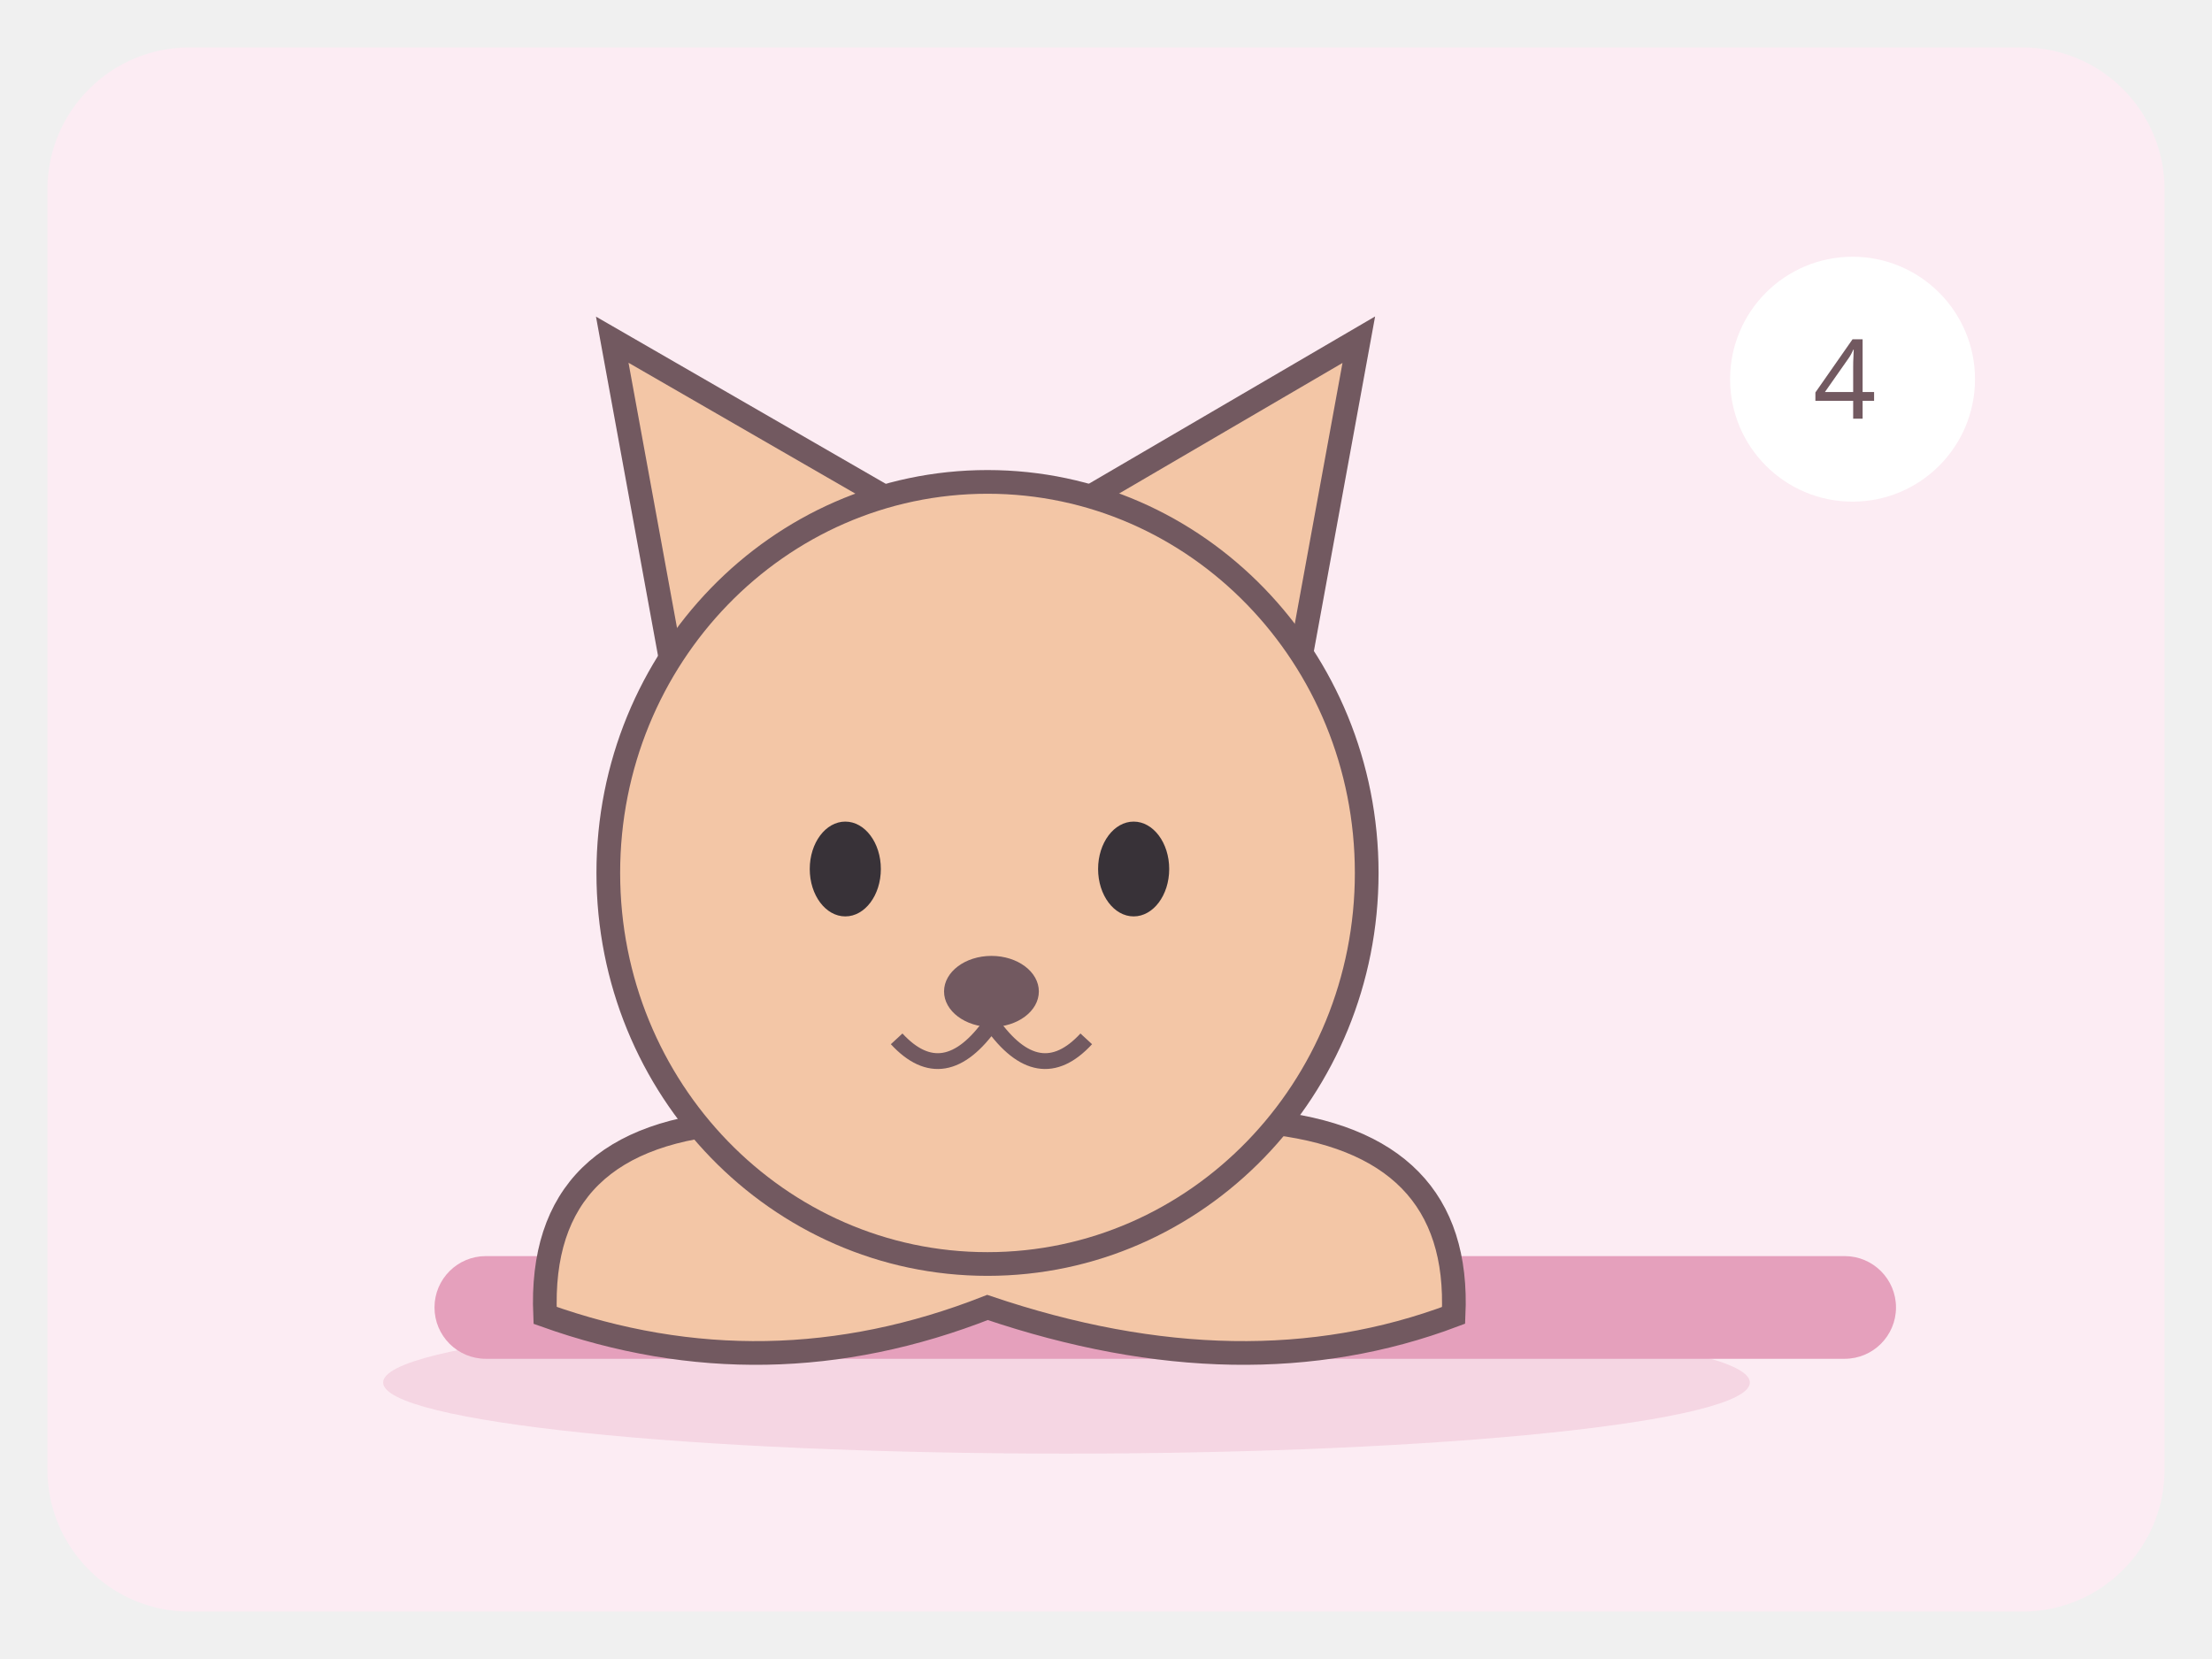
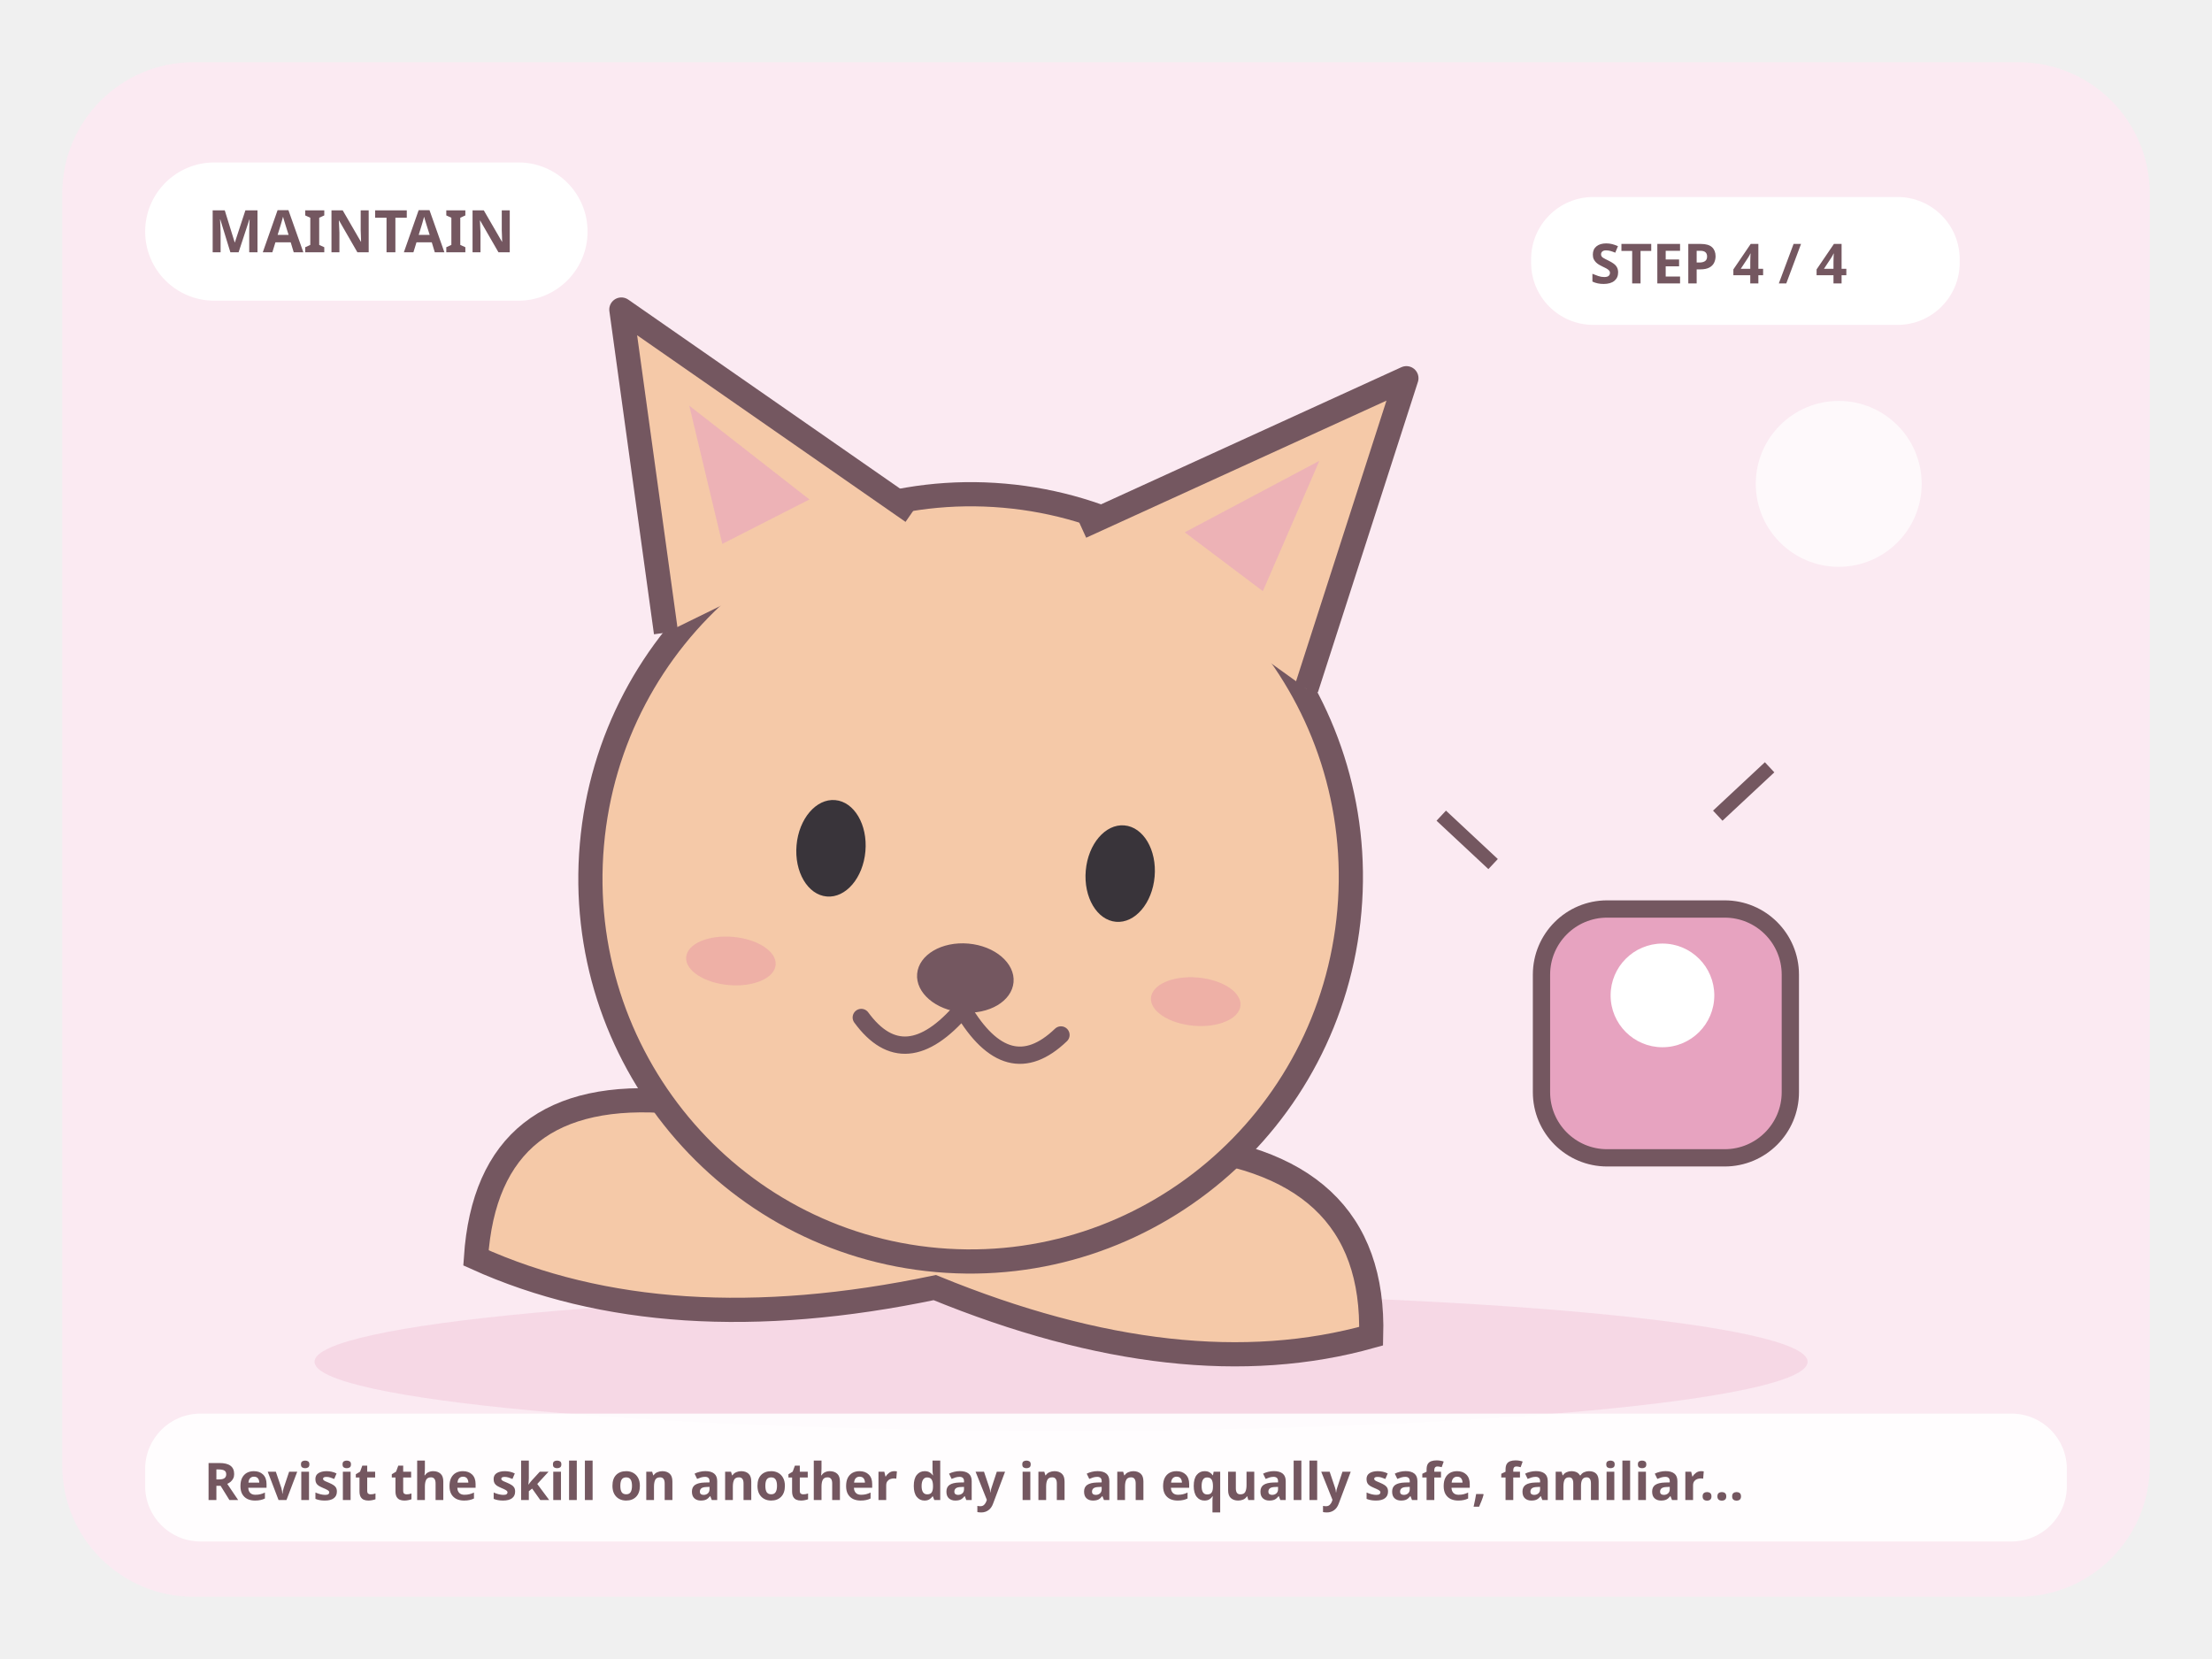
- <svg xmlns="http://www.w3.org/2000/svg" viewBox="0 0 560 420" role="img" aria-label="cat cat clicker introduction lesson 04">
-   <rect x="12" y="12" width="536" height="396" rx="36" fill="#FCECF3" />
-   <ellipse cx="270" cy="350" rx="173" ry="18" fill="#E5A0BC" opacity=".3" />
-   <rect x="110" y="318" width="370" height="26" rx="13" fill="#E5A0BC" />
-   <path d="M188 284q-52 3-50 49 56 20 112-2 65 22 118 2 2-44-48-49" fill="#F3C6A6" stroke="#725960" stroke-width="6" />
-   <path d="M170 168l-15-82 78 45M267 131l77-45-15 82" fill="#F3C6A6" stroke="#725960" stroke-width="6" />
-   <ellipse cx="250" cy="221" rx="96" ry="99" fill="#F3C6A6" stroke="#725960" stroke-width="6" />
-   <ellipse cx="214" cy="220" rx="9" ry="12" fill="#383238" />
-   <ellipse cx="287" cy="220" rx="9" ry="12" fill="#383238" />
-   <ellipse cx="251" cy="251" rx="12" ry="9" fill="#725960" />
-   <path d="M251 259q-12 17-24 4m24-4q12 17 24 4" stroke="#725960" stroke-width="4" fill="none" />
-   <circle cx="469" cy="96" r="31" fill="white" />
-   <text x="459" y="106" font-family="sans-serif" font-size="28" fill="#725960">4</text>
+ <svg xmlns="http://www.w3.org/2000/svg" viewBox="0 0 640 480" role="img" aria-labelledby="title description">
+   <rect x="18" y="18" width="604" height="444" rx="38" fill="#FBEAF2" />
+   <ellipse cx="307" cy="394" rx="216" ry="20" fill="#E7A3C0" opacity=".25" />
+   <circle cx="532" cy="140" r="24" fill="white" opacity=".7" />
+   <rect x="446" y="263" width="72" height="72" rx="19" fill="#E7A3C0" stroke="#745760" stroke-width="5" />
+   <circle cx="481" cy="288" r="15" fill="white" />
+   <path d="M432 250l-15-14m80 0 15-14" stroke="#745760" stroke-width="4" />
+   <g transform="rotate(5 280 275)">
+     <path d="M199 326q-54 0-53 50 57 20 133-3 74 23 127 3-3-51-64-50" fill="#F5C9A8" stroke="#745760" stroke-width="7" />
+     <ellipse cx="279" cy="254" rx="110" ry="111" fill="#F5C9A8" stroke="#745760" stroke-width="7" />
+     <path d="M185 191l-21-92 89 51M302 150l90-51-21 92" fill="#F5C9A8" stroke="#745760" stroke-width="7" stroke-linejoin="round" />
+     <path d="M199 164l-13-39 37 24m109 0 37-24-13 39" fill="#E7A3C0" opacity=".6" />
+     <ellipse cx="238" cy="249" rx="10" ry="14" fill="#39343A" />
+     <ellipse cx="322" cy="249" rx="10" ry="14" fill="#39343A" />
+     <ellipse cx="280" cy="283" rx="14" ry="10" fill="#745760" />
+     <path d="M280 292q-15 21-29 5m29-5q15 21 29 5" stroke="#745760" stroke-width="5" fill="none" stroke-linecap="round" />
+     <ellipse cx="212" cy="284" rx="13" ry="7" fill="#E9A0A5" opacity=".6" />
+     <ellipse cx="347" cy="284" rx="13" ry="7" fill="#E9A0A5" opacity=".6" />
+   </g>
+   <rect x="42" y="47" width="128" height="40" rx="20" fill="white" />
+   <text x="60" y="73" font-family="sans-serif" font-size="17" font-weight="700" fill="#745760">MAINTAIN</text>
+   <g>
+     <rect x="443" y="57" width="124" height="37" rx="18" fill="white" />
+     <text x="460" y="82" font-family="sans-serif" font-weight="700" font-size="16" fill="#745760">STEP 4 / 4</text>
+   </g>
+   <rect x="42" y="409" width="556" height="37" rx="16" fill="white" opacity=".91" />
+   <text x="59" y="434" font-family="sans-serif" font-size="15" font-weight="600" fill="#745760">Revisit the skill on another day in an equally safe, familiar…</text>
</svg>
